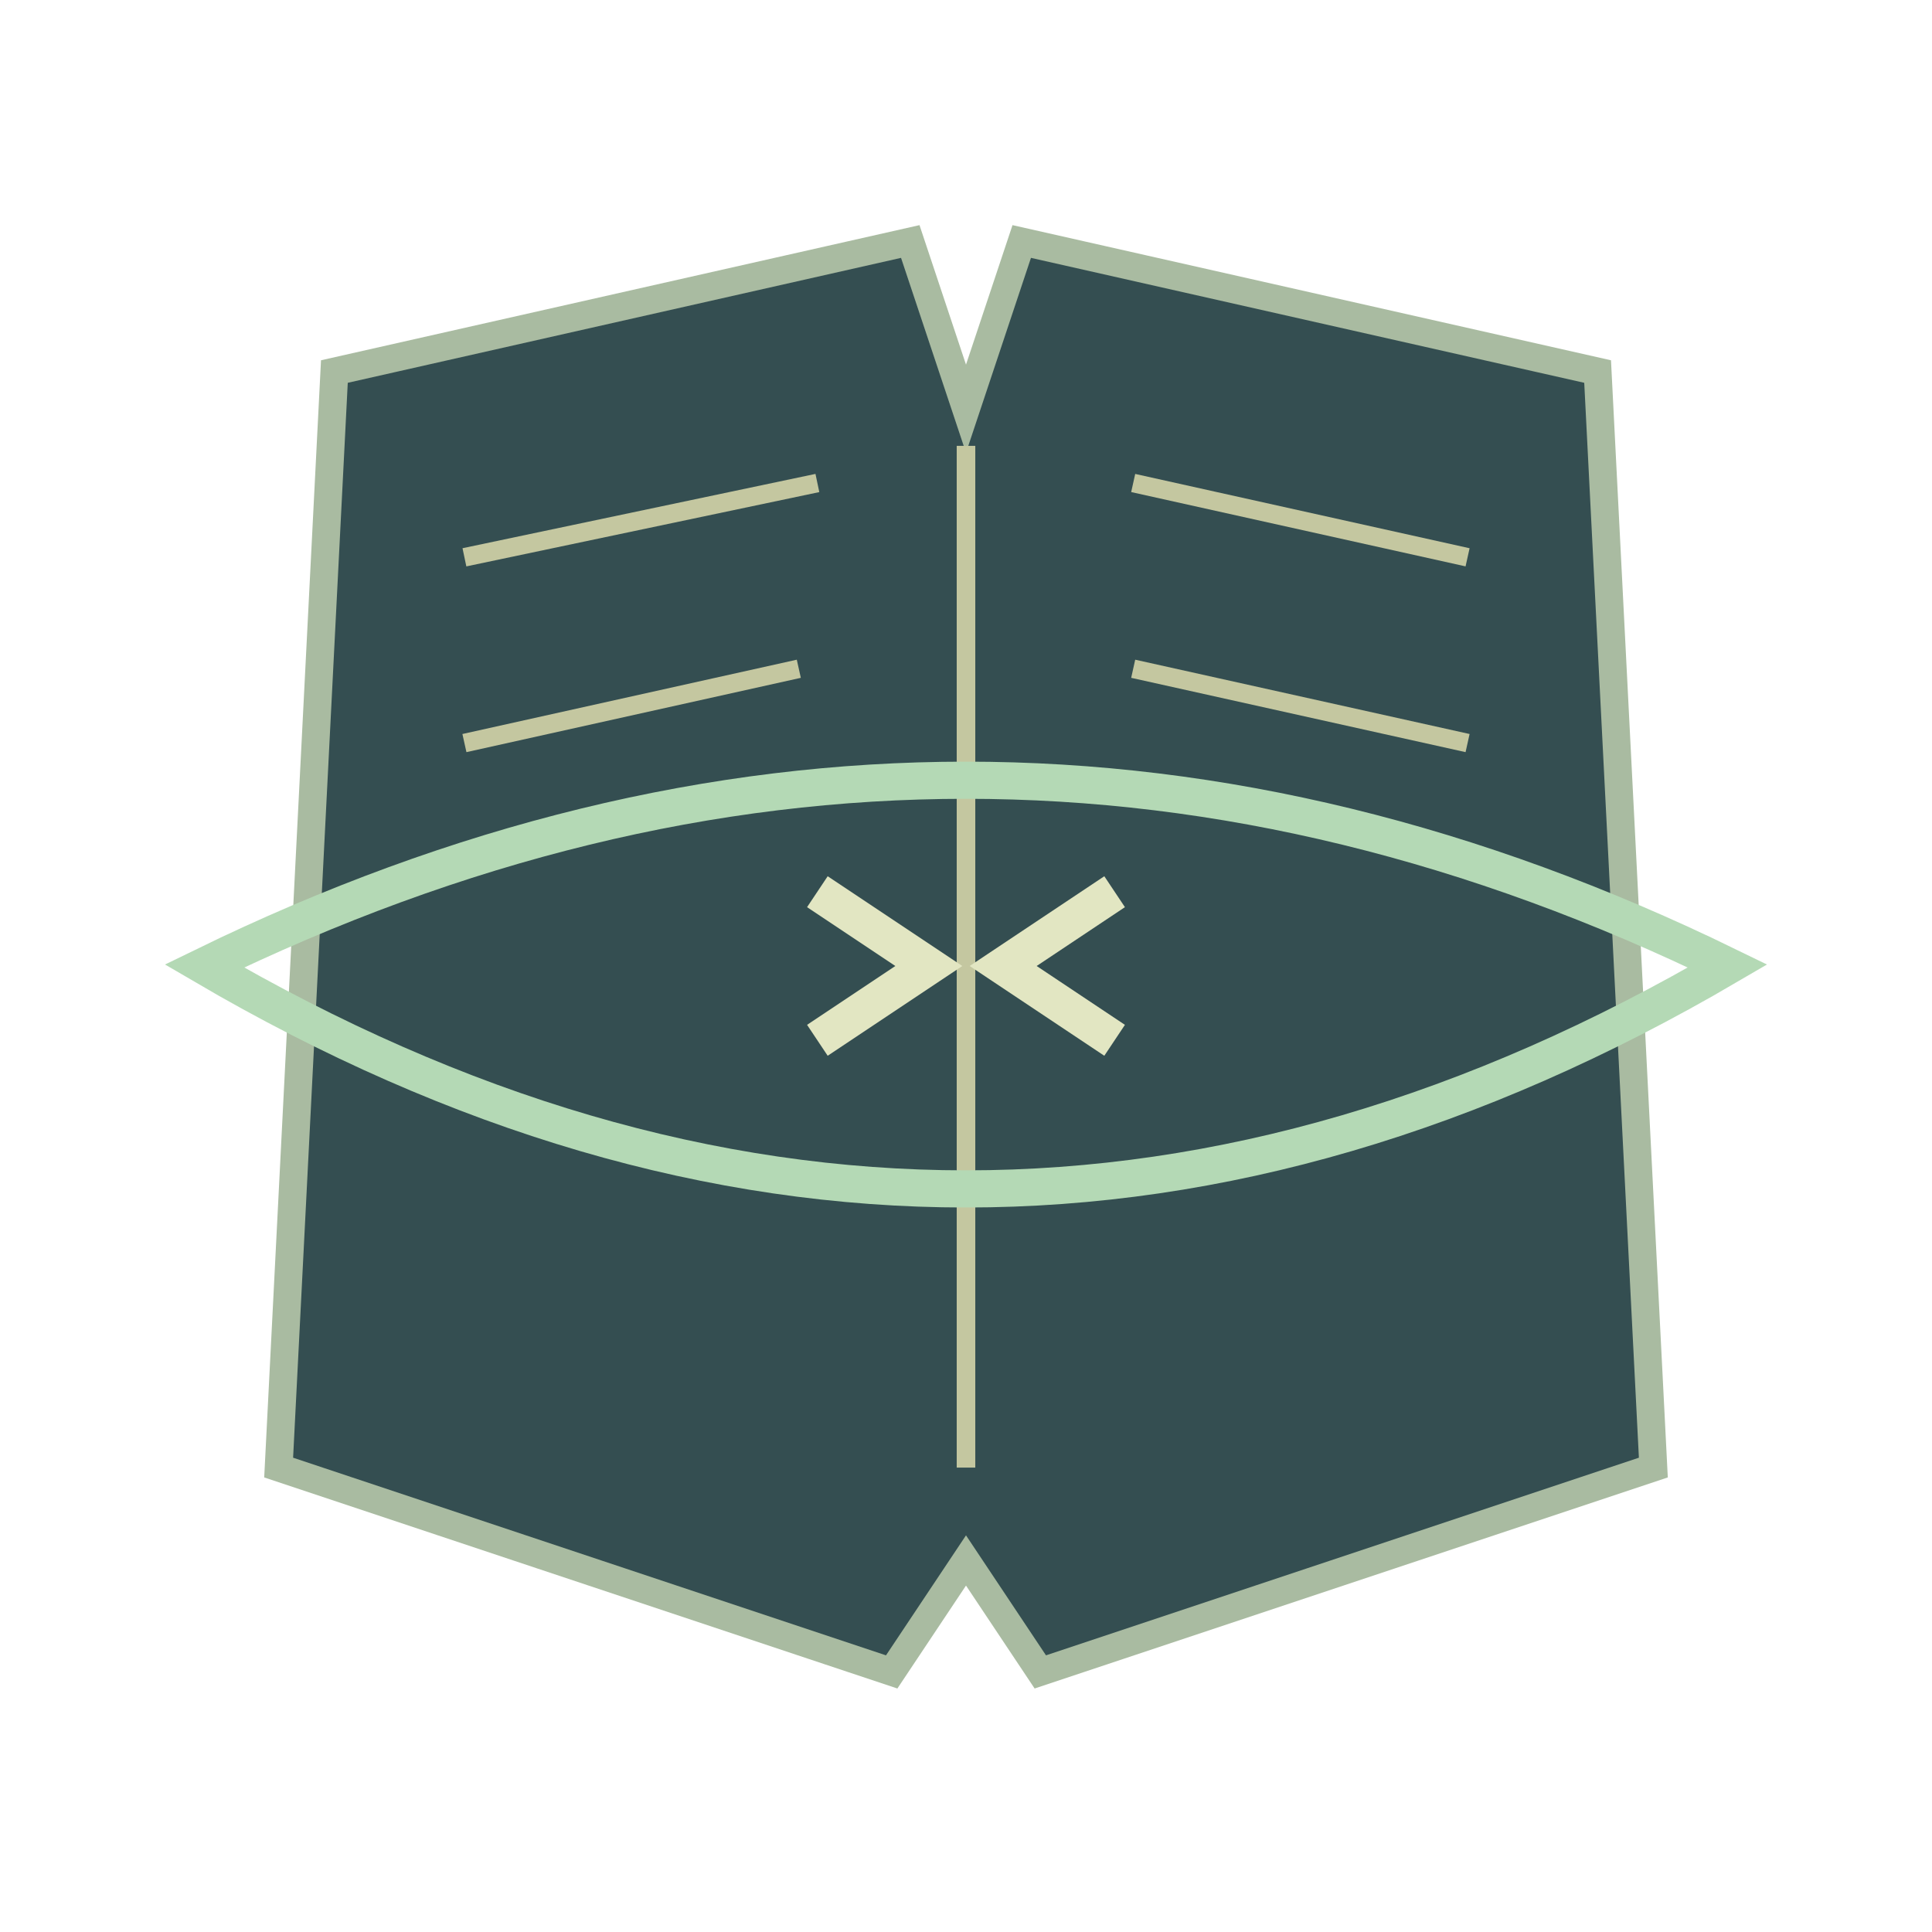
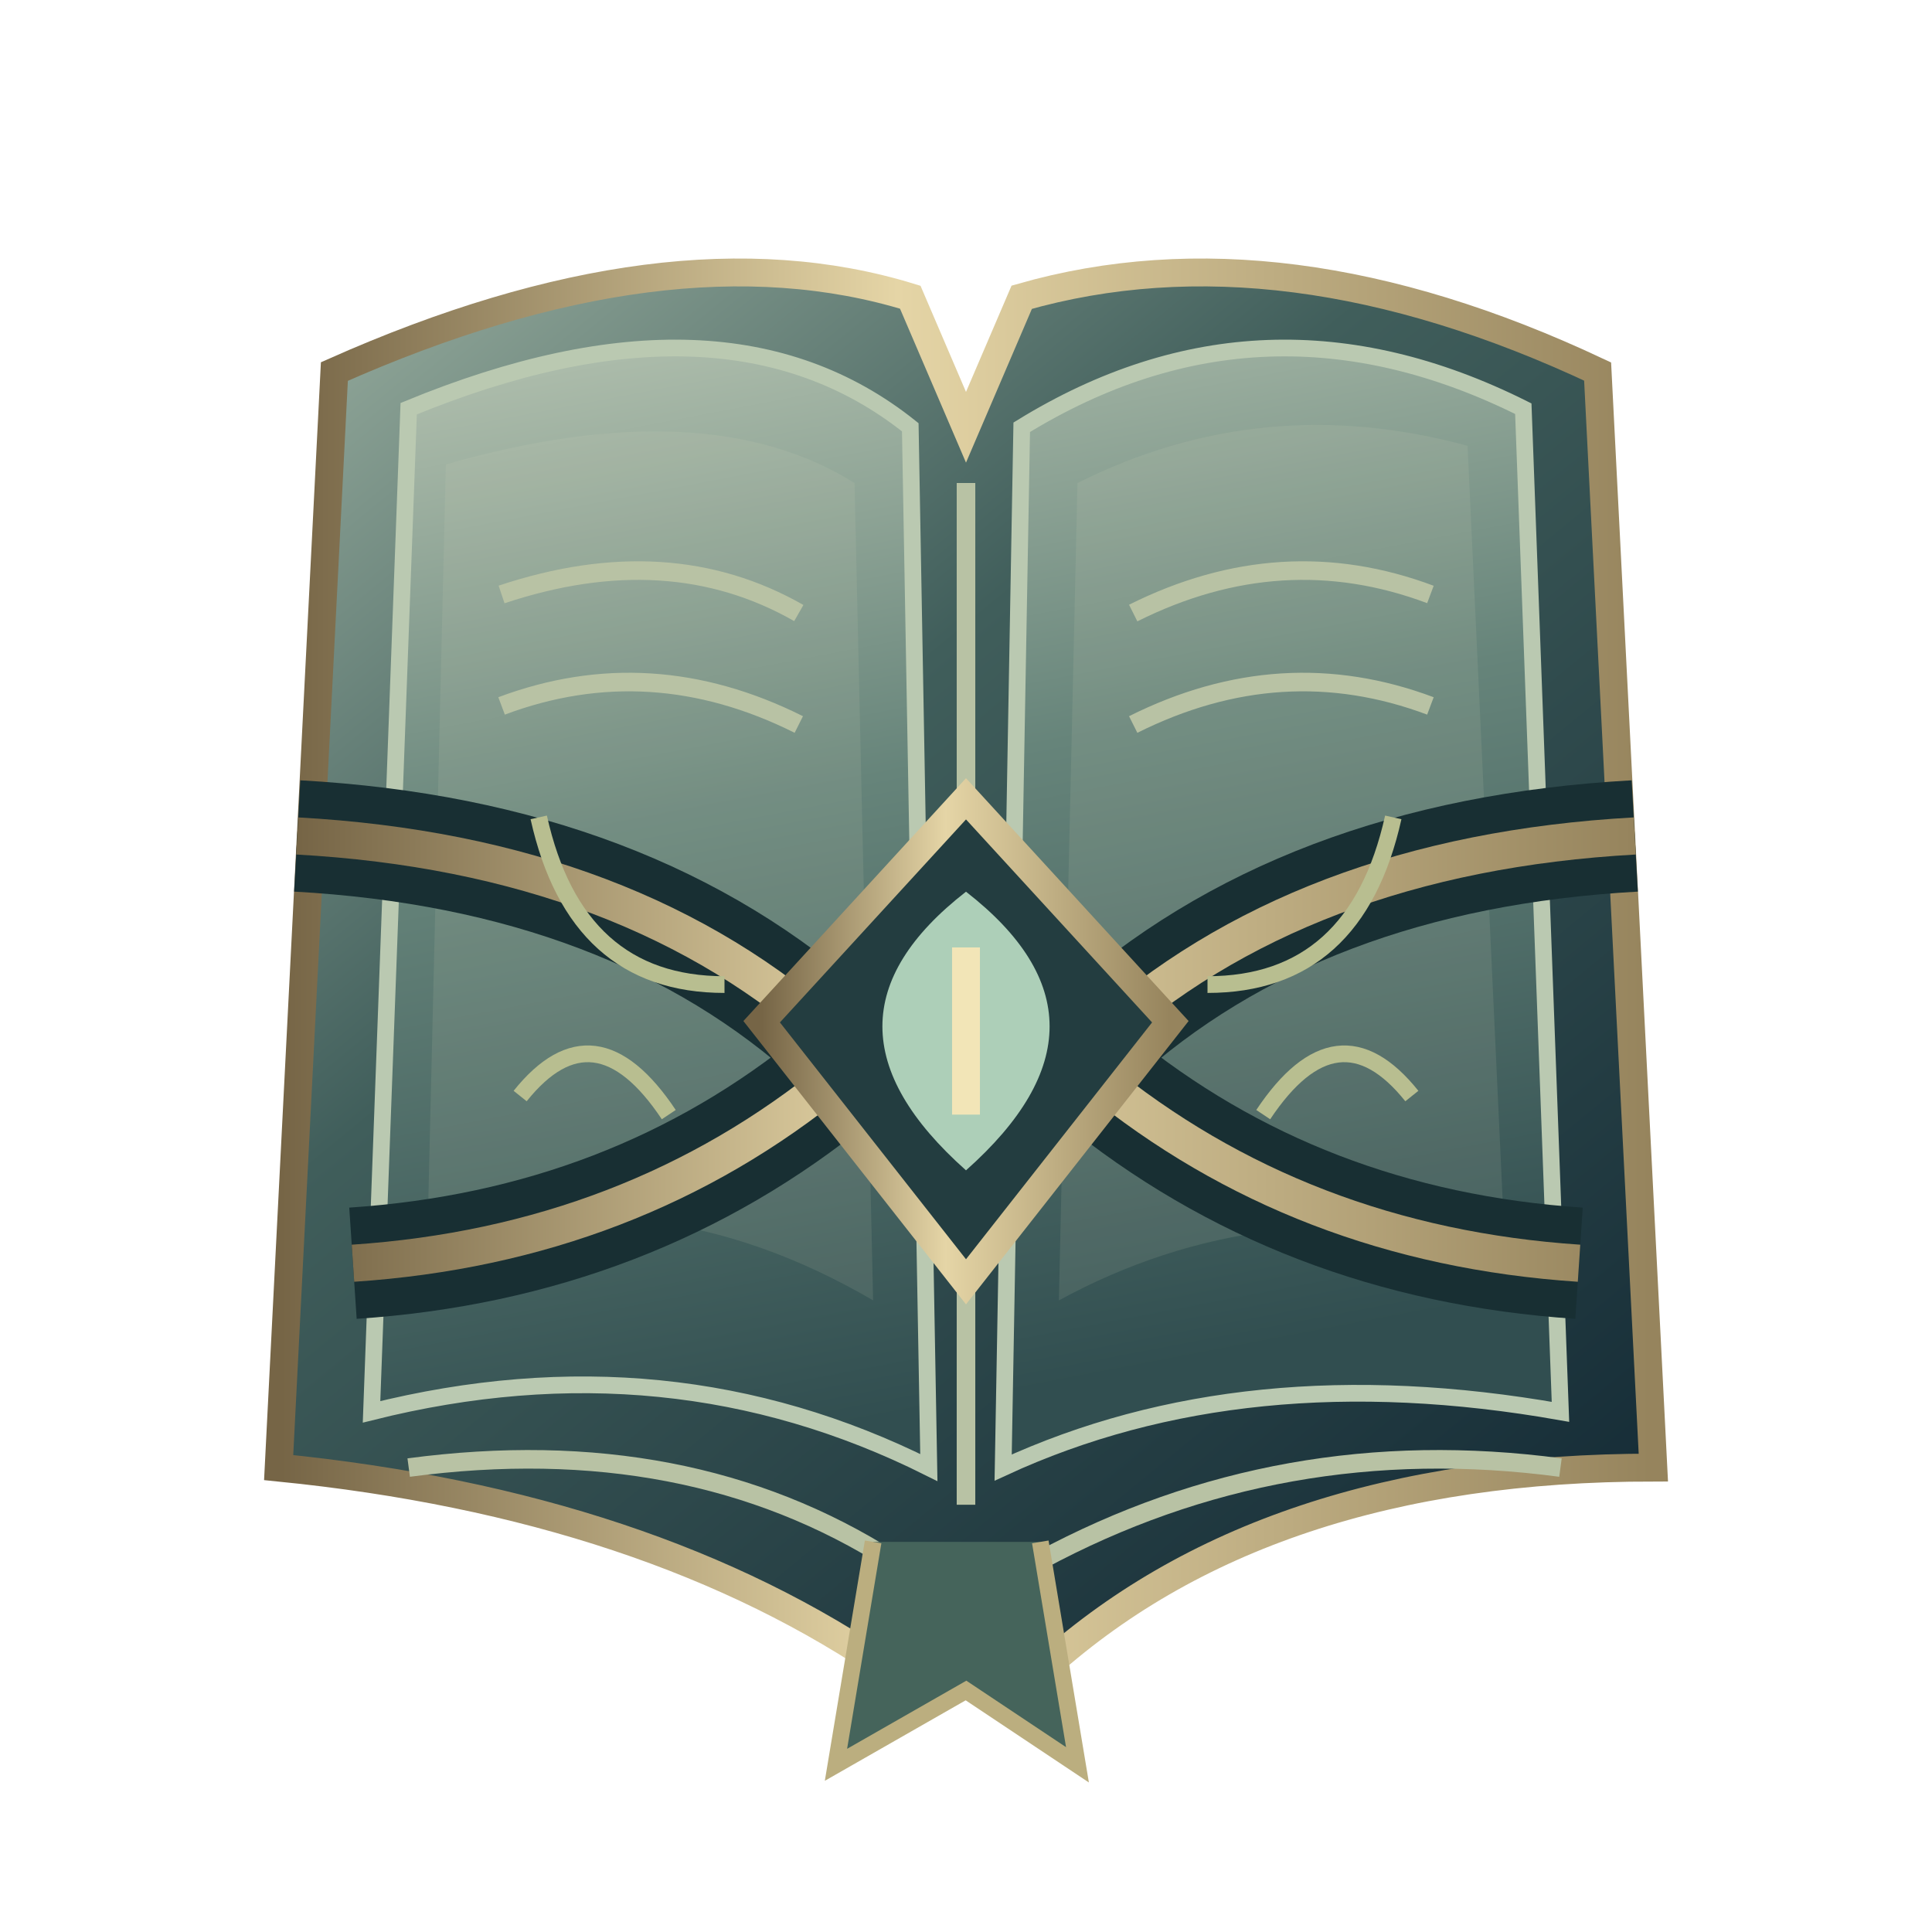
<svg xmlns="http://www.w3.org/2000/svg" width="208" height="208" viewBox="0 0 104 104">
-   <path d="M18 20L49 13L52 22L55 13L86 20L89 79L56 90L52 84L48 90L15 79Z" fill="#344e51" stroke="#a9bba1" stroke-width="1.5" />
-   <path d="M52 24V79M25 30L44 26M25 40L43 36M61 26L79 30M61 36L79 40" stroke="#c4c7a0" fill="none" />
-   <path d="M11 52Q52 32 93 52Q52 76 11 52Z" fill="none" stroke="#b4d9b5" stroke-width="2" />
-   <path d="M44 48L50 52L44 56M60 48L54 52L60 56" fill="none" stroke="#e2e6c2" stroke-width="2" />
+   <defs>
+     <linearGradient id="cover" x2=".8" y2="1">
+       <stop stop-color="#9aafa0" />
+       <stop offset=".4" stop-color="#405e5b" />
+       <stop offset="1" stop-color="#172e38" />
+     </linearGradient>
+     <linearGradient id="paper" x2=".2" y2="1">
+       <stop stop-color="#b4c2b0" />
+       <stop offset=".45" stop-color="#66847a" />
+       <stop offset="1" stop-color="#314e50" />
+     </linearGradient>
+     <linearGradient id="gold">
+       <stop stop-color="#766546" />
+       <stop offset=".45" stop-color="#e5d5a6" />
+       <stop offset="1" stop-color="#96845d" />
+     </linearGradient>
+   </defs>
+   <path d="M18 20Q36 12 49 16L52 23L55 16Q69 12 86 20L89 79Q68 79 56 90L52 85L48 90Q35 81 15 79Z" fill="url(#cover)" stroke="url(#gold)" stroke-width="1.5" />
+   <path d="M22 22Q39 15 49 23L50 79Q36 72 20 76ZM55 23Q68 15 82 22L84 76Q67 73 54 79Z" fill="url(#paper)" stroke="#bac9b1" stroke-width=".9" />
+   <path d="M24 25Q38 21 46 26L47 70Q35 63 23 67ZM58 26Q68 21 79 24L81 67Q68 64 57 70Z" fill="#d2d7b9" opacity=".12" />
+   <path d="M22 79Q37 77 48 84M56 84Q69 77 84 79M52 26V81M27 32Q36 29 43 33M61 33Q69 29 77 32M27 38Q35 35 43 39M61 39Q69 35 77 38" fill="none" stroke="#b8c2a4" stroke-width="1" />
+   <path d="M16 45Q34 46 45 56M88 45Q70 46 59 56M19 68Q34 67 45 58M85 68Q70 67 59 58" fill="none" stroke="#182f33" stroke-width="6" />
+   <path d="M16 45Q34 46 45 56M88 45Q70 46 59 56M19 68Q34 67 45 58M85 68Q70 67 59 58" fill="none" stroke="url(#gold)" stroke-width="2" />
+   <path d="M52 43L63 55L52 69L41 55Z" fill="#233d40" stroke="url(#gold)" stroke-width="1.5" />
+   <path d="M52 48Q43 55 52 63Q61 55 52 48Z" fill="#adcfb8" />
+   <path d="M52 51V60" stroke="#f2e5b7" stroke-width="1.5" />
+   <path d="M29 44Q31 53 39 53M75 44Q73 53 65 53M28 59Q32 54 36 60M76 59Q72 54 68 60" fill="none" stroke="#b8be90" stroke-width=".9" />
+   <path d="M47 83L45 95L52 91L58 95L56 83" fill="#45645b" stroke="#bbae7f" stroke-width=".9" />
</svg>
